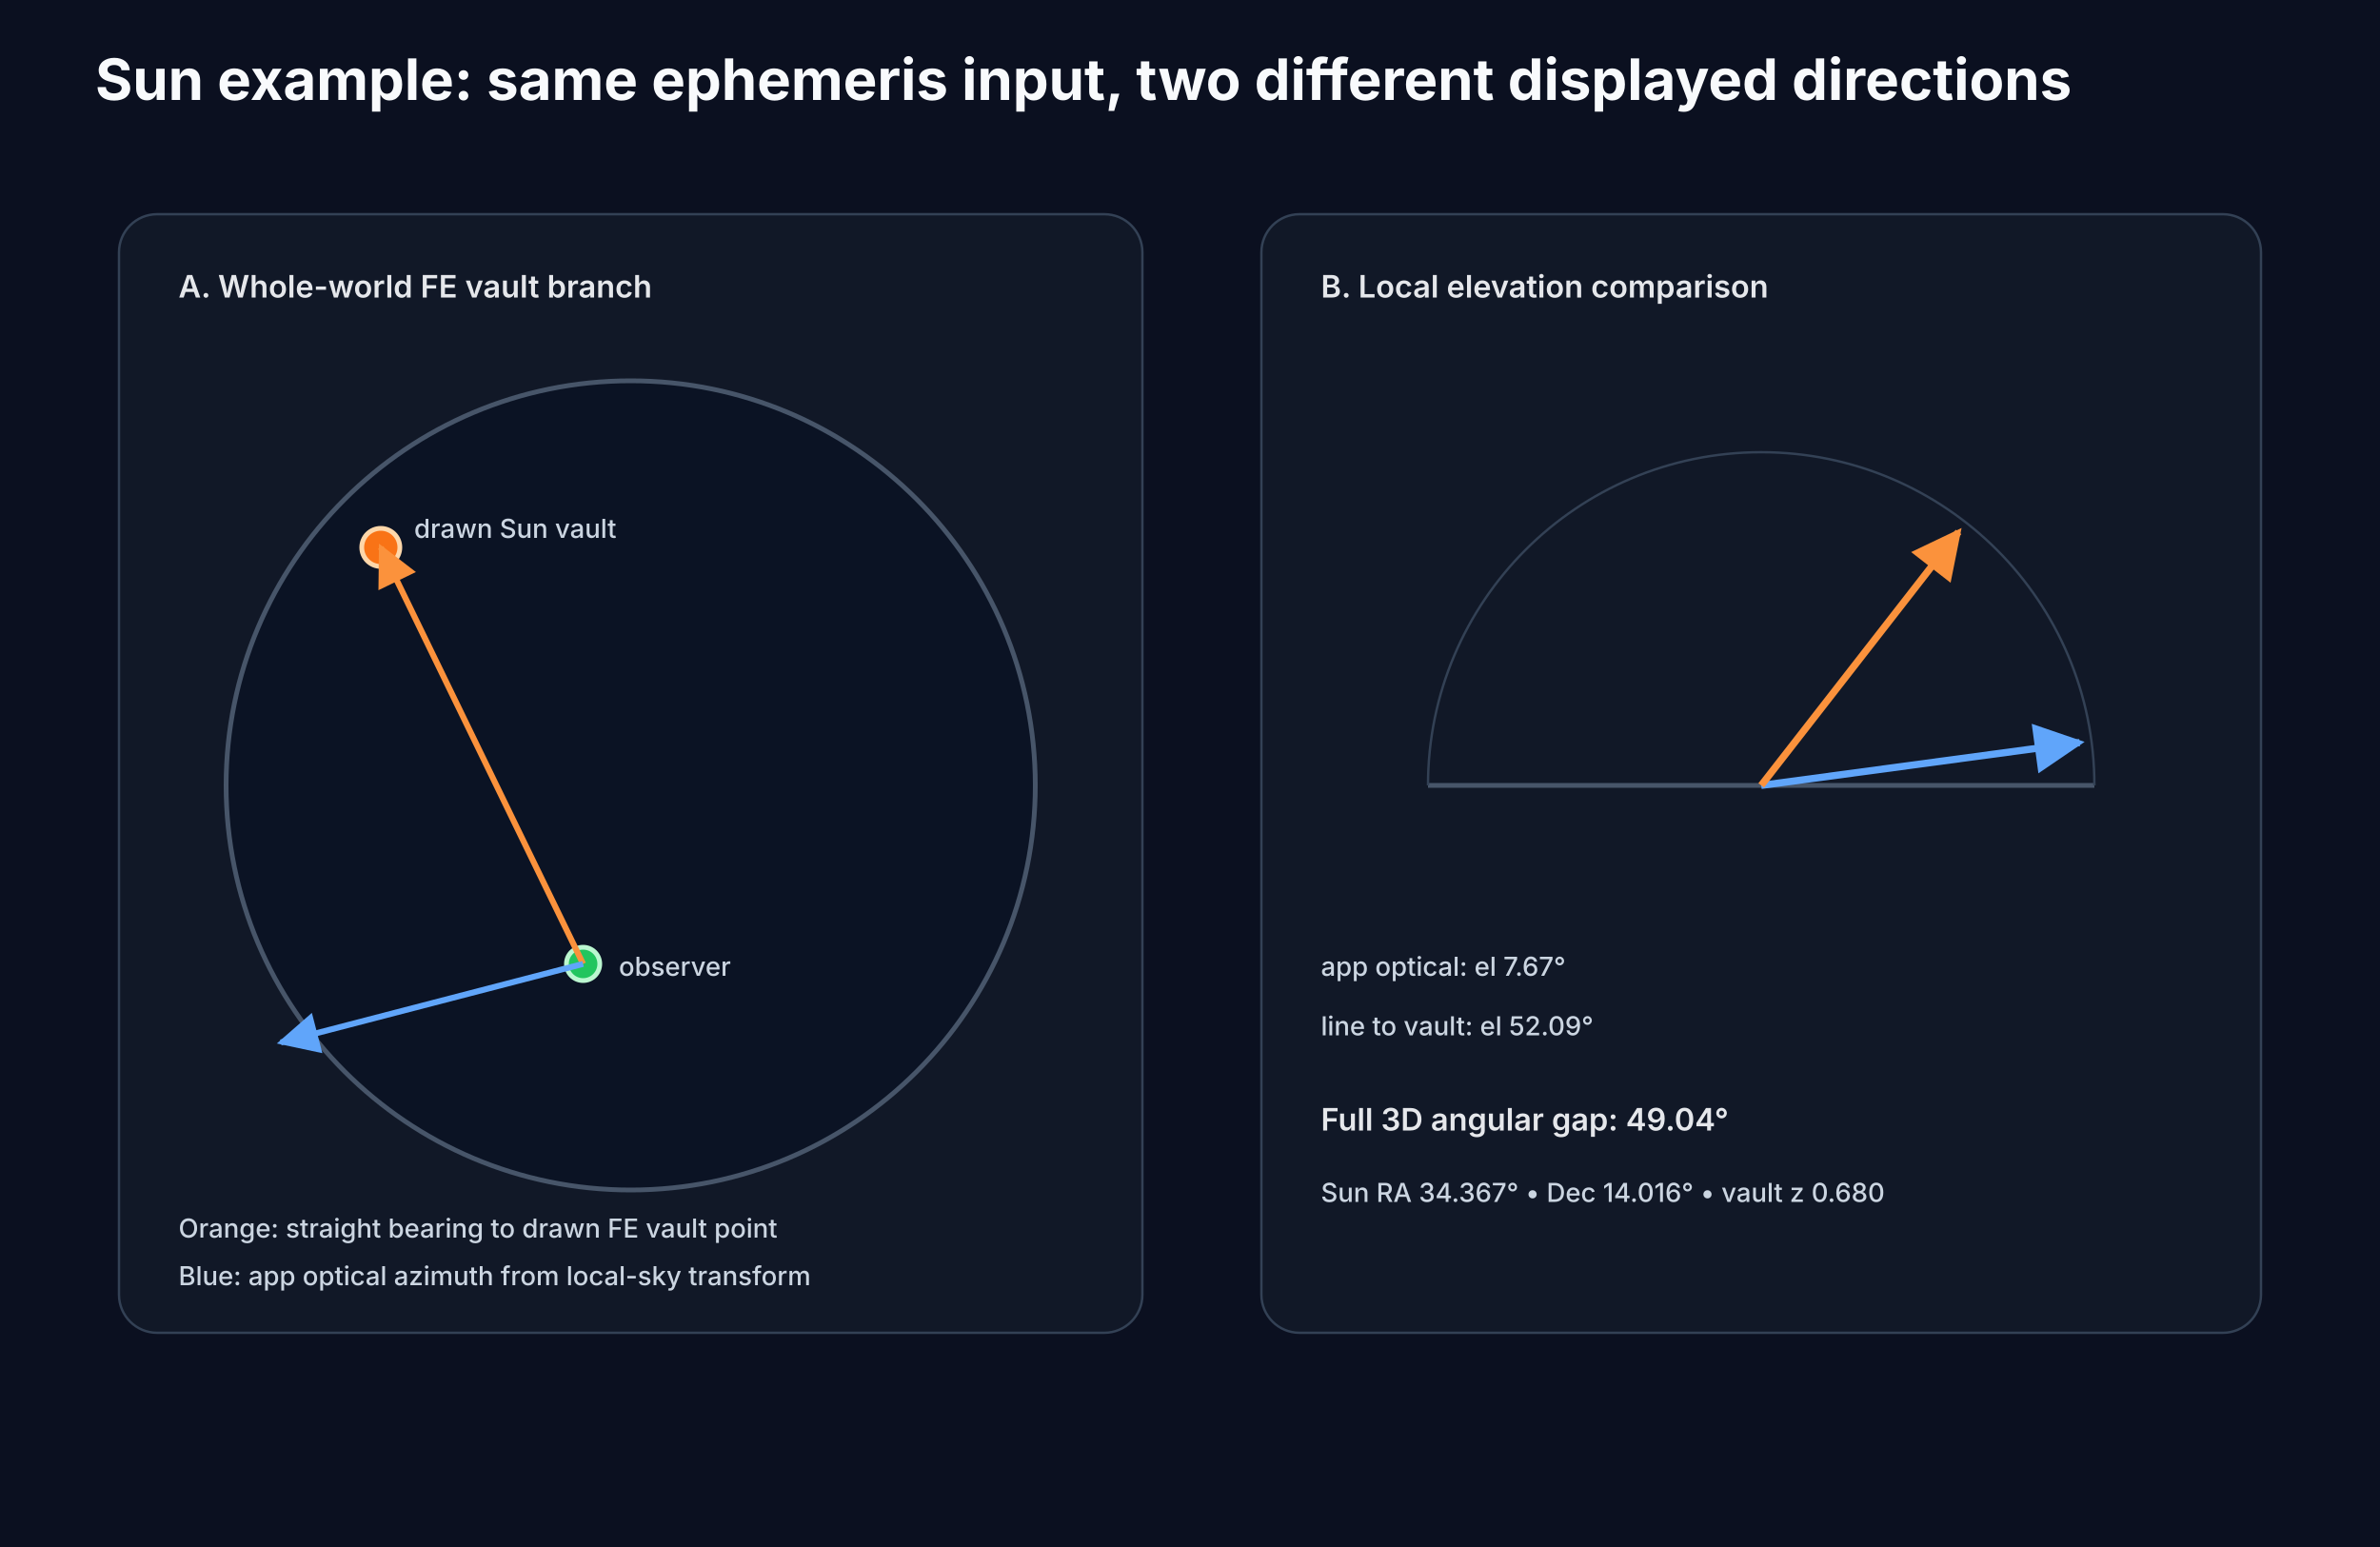
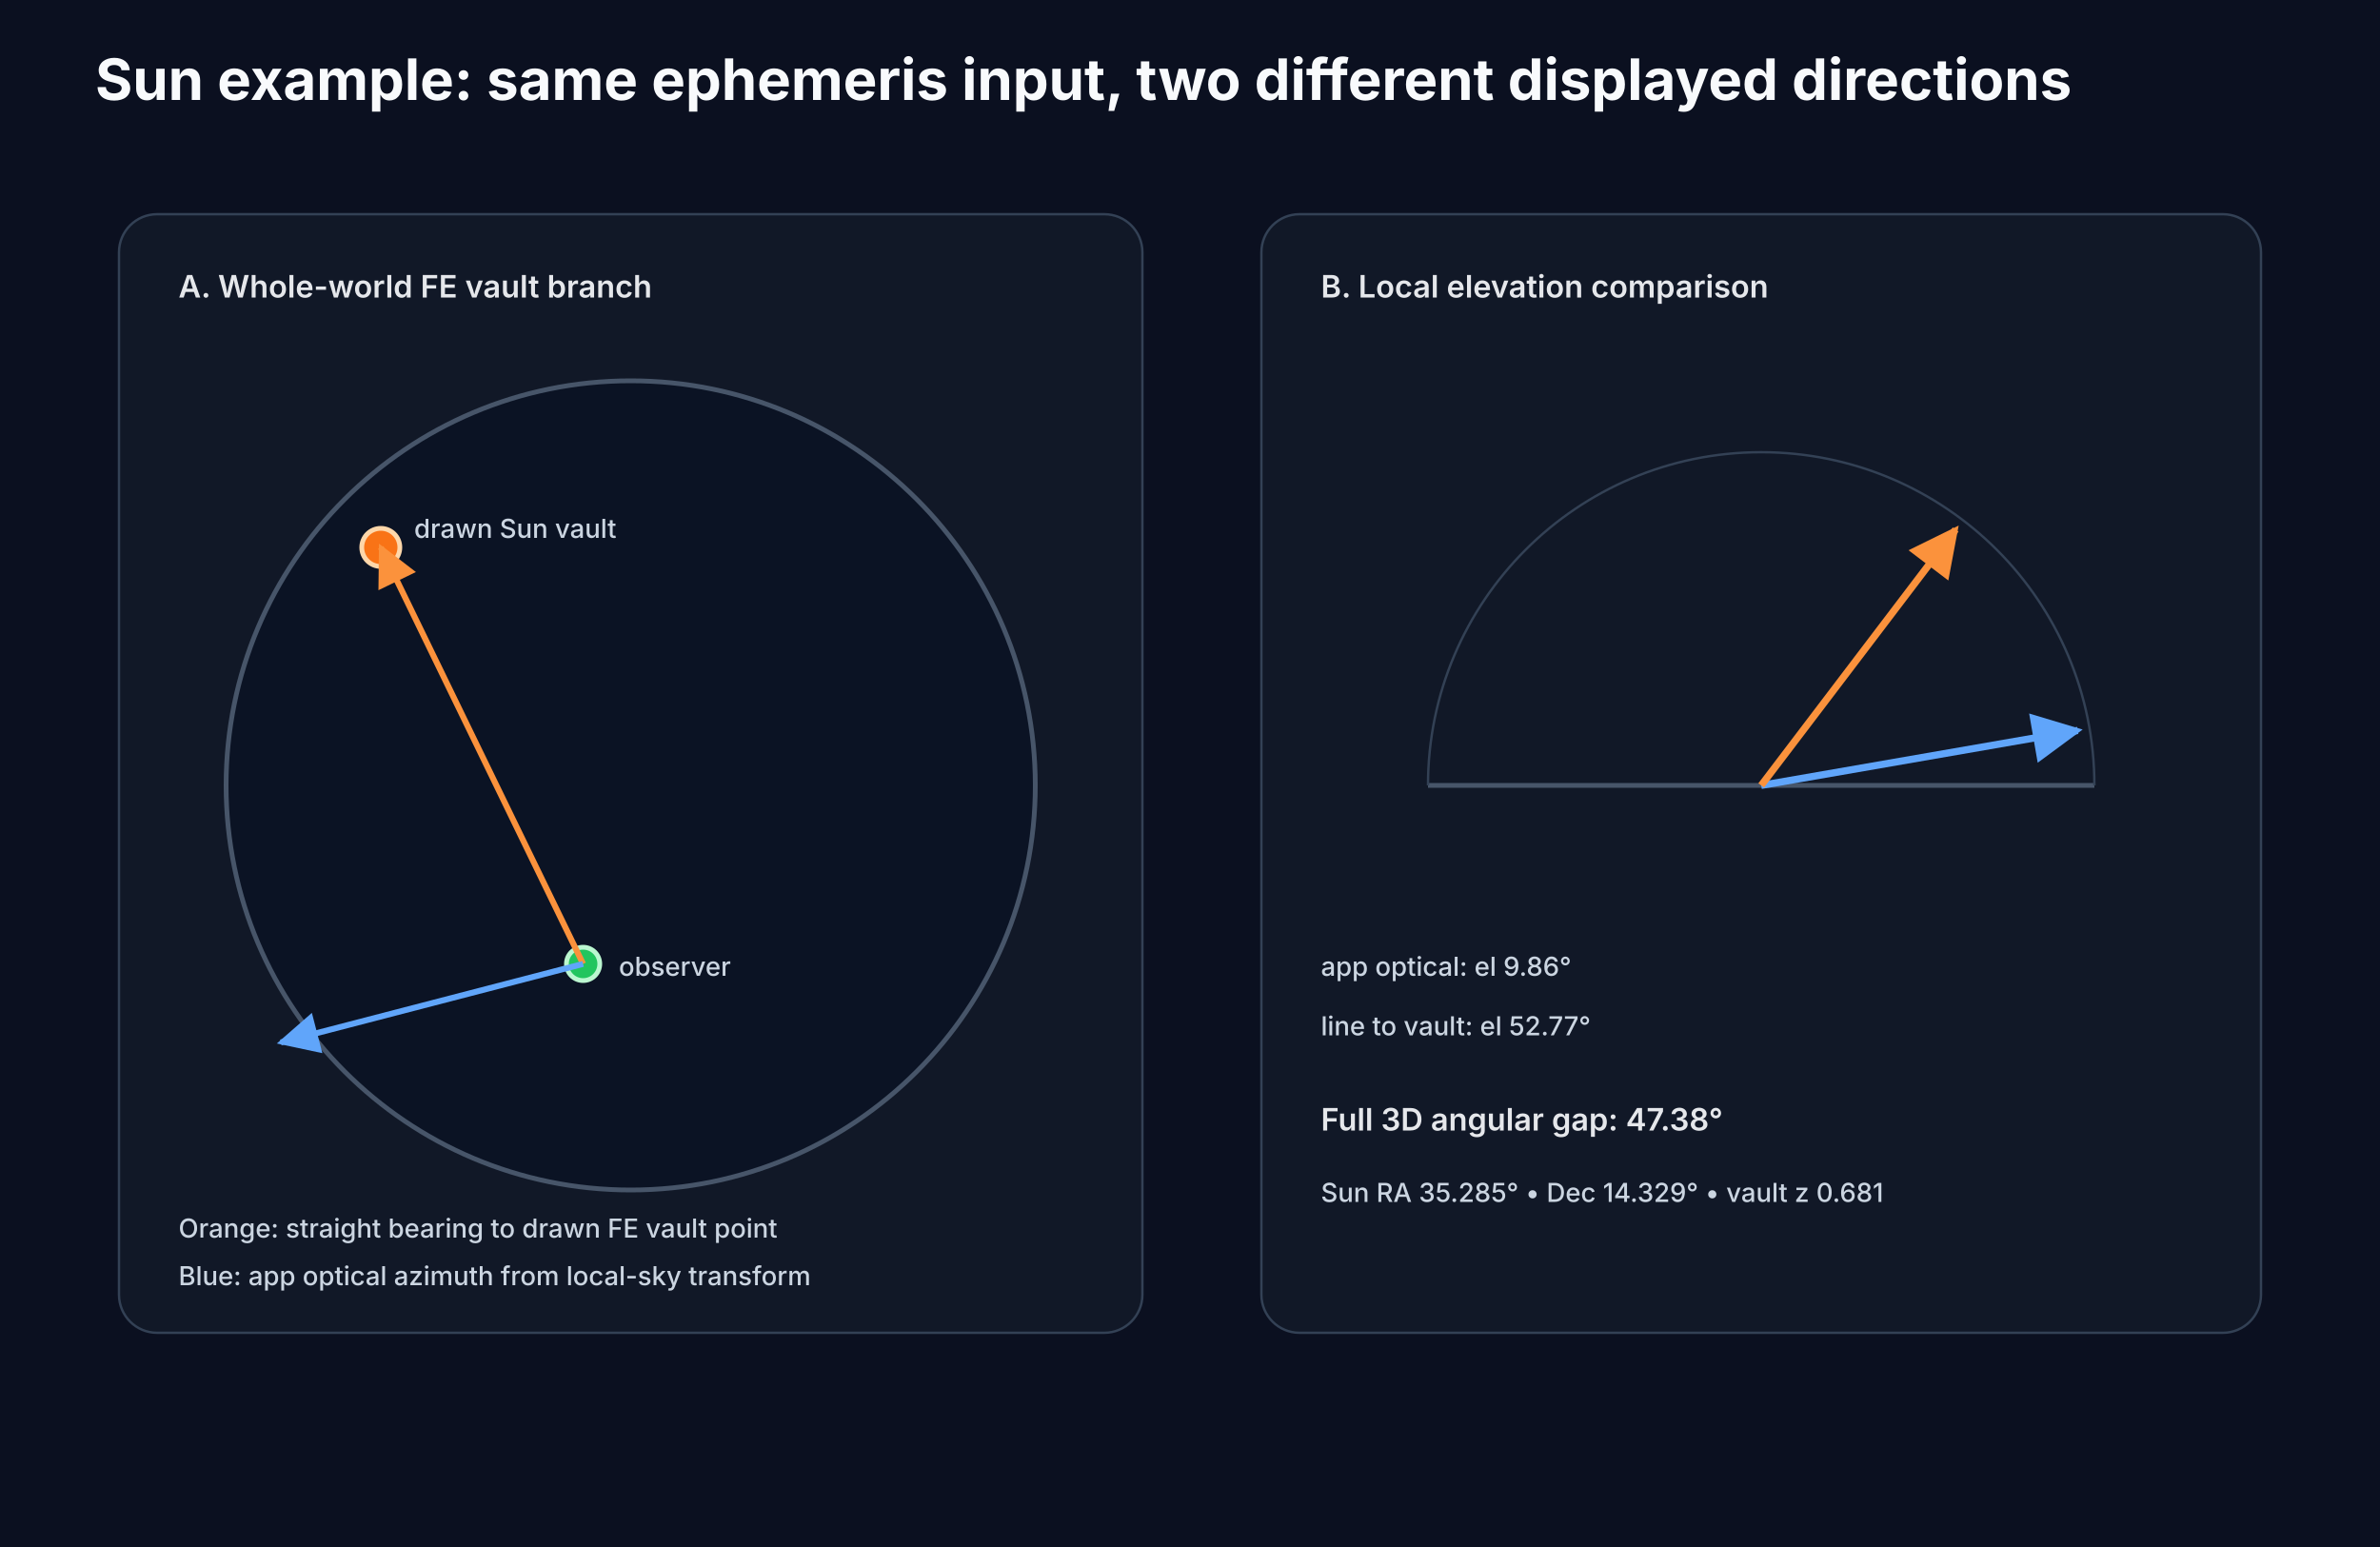
<svg xmlns="http://www.w3.org/2000/svg" width="1000" height="650" viewBox="0 0 1000 650" role="img">
  <rect width="100%" height="100%" fill="#0b1020" />
  <style>
.title{font:700 24px system-ui,-apple-system,Segoe UI,sans-serif;fill:#f8fafc}.subtitle{font:500 13px system-ui,-apple-system,Segoe UI,sans-serif;fill:#cbd5e1}.label{font:600 13px system-ui,-apple-system,Segoe UI,sans-serif;fill:#e5e7eb}.small{font:500 11px system-ui,-apple-system,Segoe UI,sans-serif;fill:#cbd5e1}.tiny{font:500 10px system-ui,-apple-system,Segoe UI,sans-serif;fill:#94a3b8}.arrow{stroke:#94a3b8;stroke-width:2;fill:none;marker-end:url(#arrow)}.arrowBlue{stroke:#60a5fa;stroke-width:2.5;fill:none;marker-end:url(#arrowBlue)}.arrowOrange{stroke:#fb923c;stroke-width:2.5;fill:none;marker-end:url(#arrowOrange)}
</style>
  <defs>
    <marker id="arrow" viewBox="0 0 10 10" refX="9" refY="5" markerWidth="7" markerHeight="7" orient="auto-start-reverse">
      <path d="M0 0L10 5L0 10z" fill="#94a3b8" />
    </marker>
    <marker id="arrowBlue" viewBox="0 0 10 10" refX="9" refY="5" markerWidth="7" markerHeight="7" orient="auto-start-reverse">
      <path d="M0 0L10 5L0 10z" fill="#60a5fa" />
    </marker>
    <marker id="arrowOrange" viewBox="0 0 10 10" refX="9" markerWidth="7" markerHeight="7" refY="5" orient="auto-start-reverse">
      <path d="M0 0L10 5L0 10z" fill="#fb923c" />
    </marker>
  </defs>
  <text class="title" x="40" y="42">Sun example: same ephemeris input, two different displayed directions</text>
  <rect x="50" y="90" width="430" height="470" rx="16" fill="#111827" stroke="#334155" />
  <text class="label" x="75" y="125">A. Whole-world FE vault branch</text>
  <circle cx="265" cy="330" r="170" fill="#0b1324" stroke="#475569" stroke-width="2" />
  <circle cx="245" cy="405" r="7" fill="#22c55e" stroke="#bbf7d0" stroke-width="2" />
  <text class="small" x="260" y="410">observer</text>
  <circle cx="160" cy="230" r="8" fill="#f97316" stroke="#fed7aa" stroke-width="2" />
  <text class="small" x="174" y="226">drawn Sun vault</text>
  <path class="arrowOrange" d="M245 405L160 230" />
  <path class="arrowBlue" d="M245 405L118 438" />
  <text class="small" x="75" y="520" fill="#fb923c">Orange: straight bearing to drawn FE vault point</text>
  <text class="small" x="75" y="540" fill="#60a5fa">Blue: app optical azimuth from local-sky transform</text>
  <rect x="530" y="90" width="420" height="470" rx="16" fill="#111827" stroke="#334155" />
  <text class="label" x="555" y="125">B. Local elevation comparison</text>
  <line x1="600" y1="330" x2="880" y2="330" stroke="#475569" stroke-width="2" />
  <path d="M600 330A140 140 0 0 1 880 330" fill="none" stroke="#334155" />
-   <line x1="740" y1="330" x2="873.8" y2="312.0" stroke="#60a5fa" stroke-width="3" marker-end="url(#arrowBlue)" />
-   <text class="small" x="555" y="410" fill="#60a5fa">app optical: el 7.67°</text>
-   <line x1="740" y1="330" x2="822.9" y2="223.5" stroke="#fb923c" stroke-width="3" marker-end="url(#arrowOrange)" />
-   <text class="small" x="555" y="435" fill="#fb923c">line to vault: el 52.09°</text>
-   <text class="label" x="555" y="475">Full 3D angular gap: 49.04°</text>
-   <text class="small" x="555" y="505">Sun RA 34.367° • Dec 14.016° • vault z 0.680</text>
+   <line x1="740" y1="330" x2="873.0" y2="306.9" stroke="#60a5fa" stroke-width="3" marker-end="url(#arrowBlue)" />
+   <text class="small" x="555" y="410" fill="#60a5fa">app optical: el 9.86°</text>
+   <line x1="740" y1="330" x2="821.7" y2="222.5" stroke="#fb923c" stroke-width="3" marker-end="url(#arrowOrange)" />
+   <text class="small" x="555" y="435" fill="#fb923c">line to vault: el 52.77°</text>
+   <text class="label" x="555" y="475">Full 3D angular gap: 47.38°</text>
+   <text class="small" x="555" y="505">Sun RA 35.285° • Dec 14.329° • vault z 0.681</text>
</svg>
